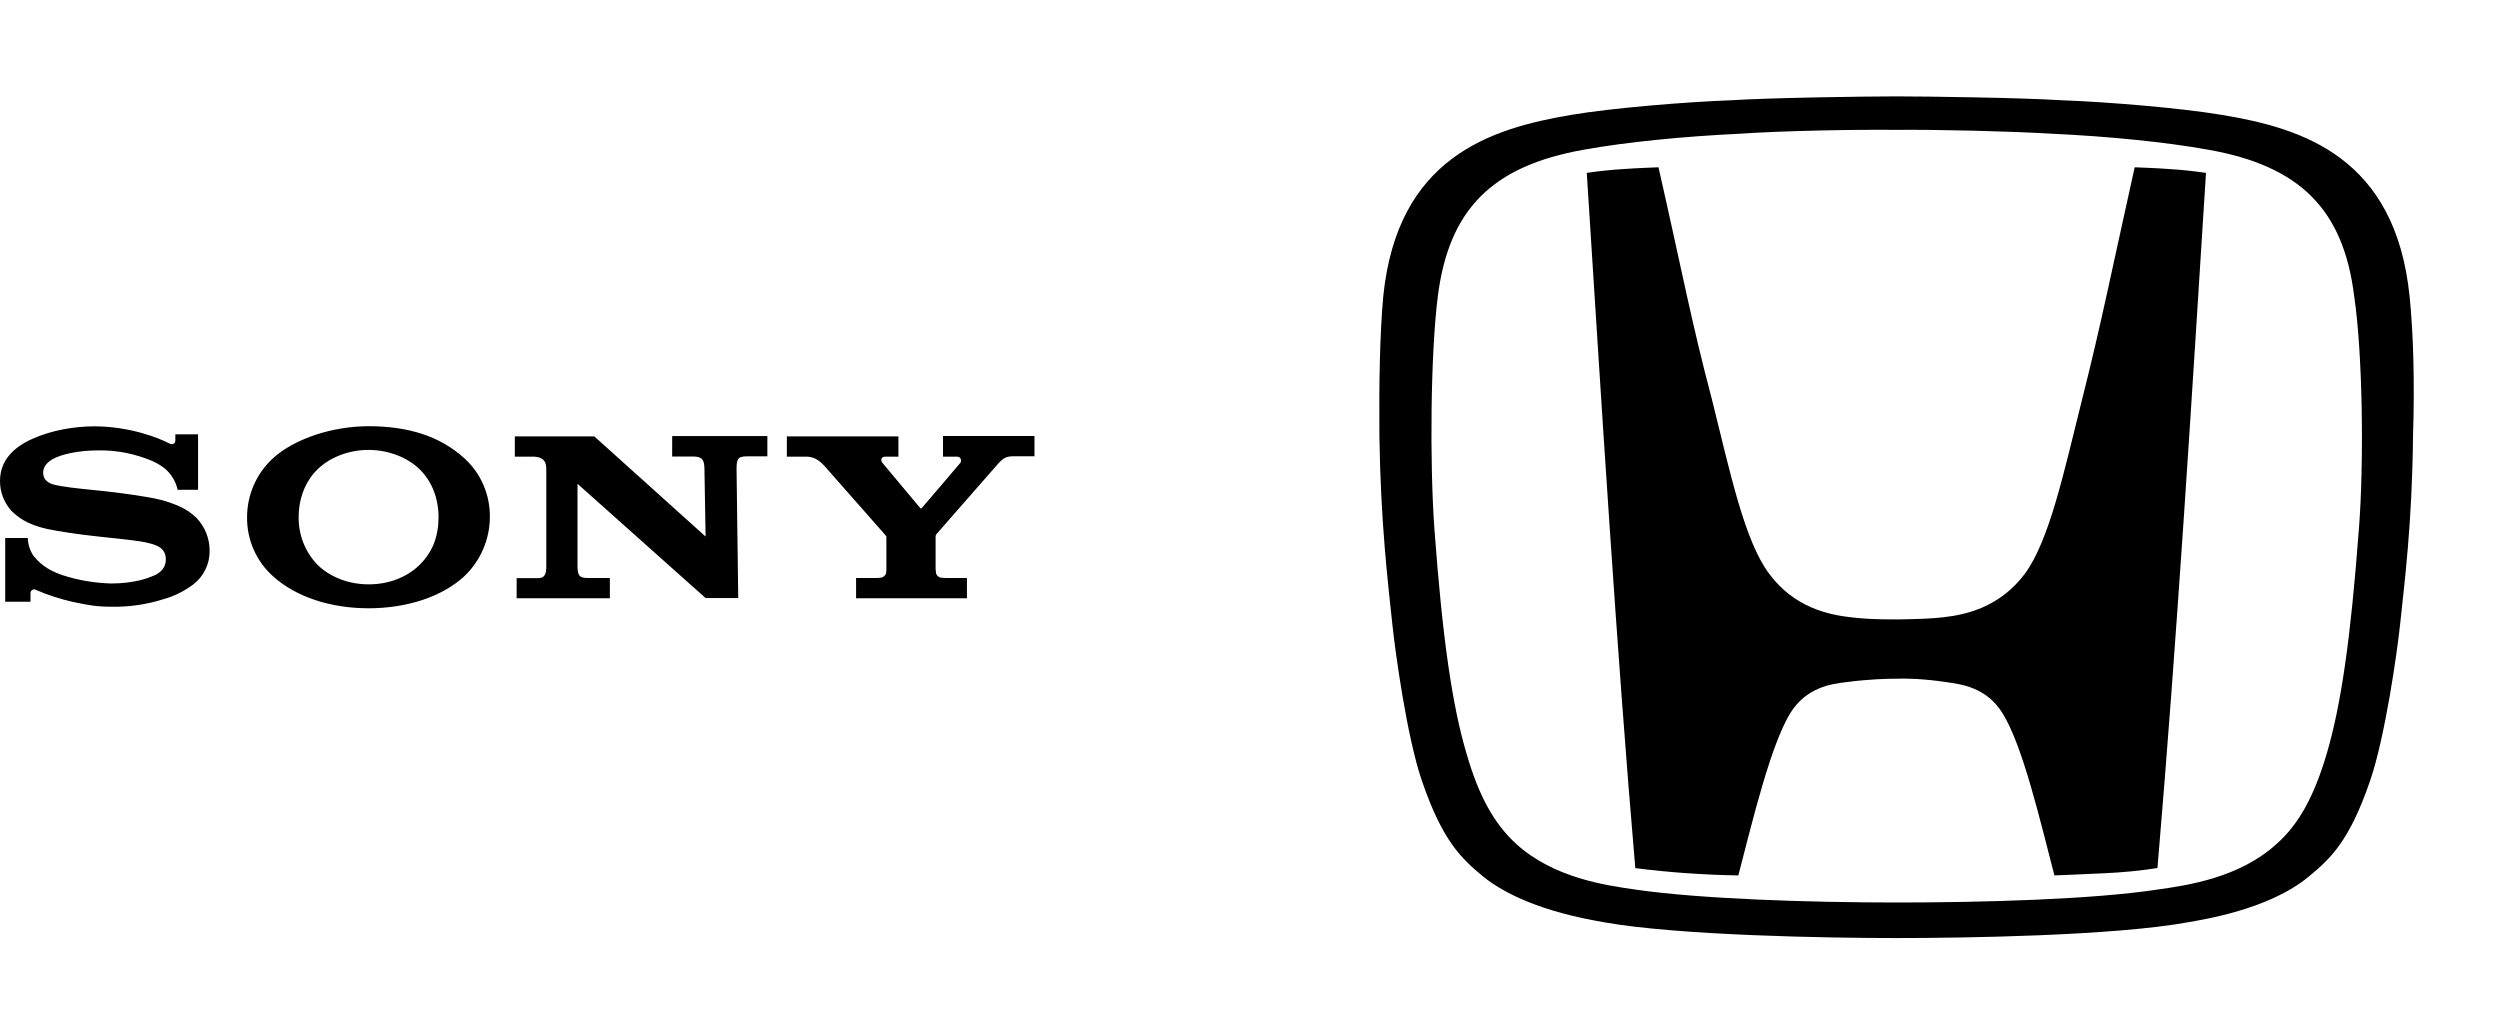
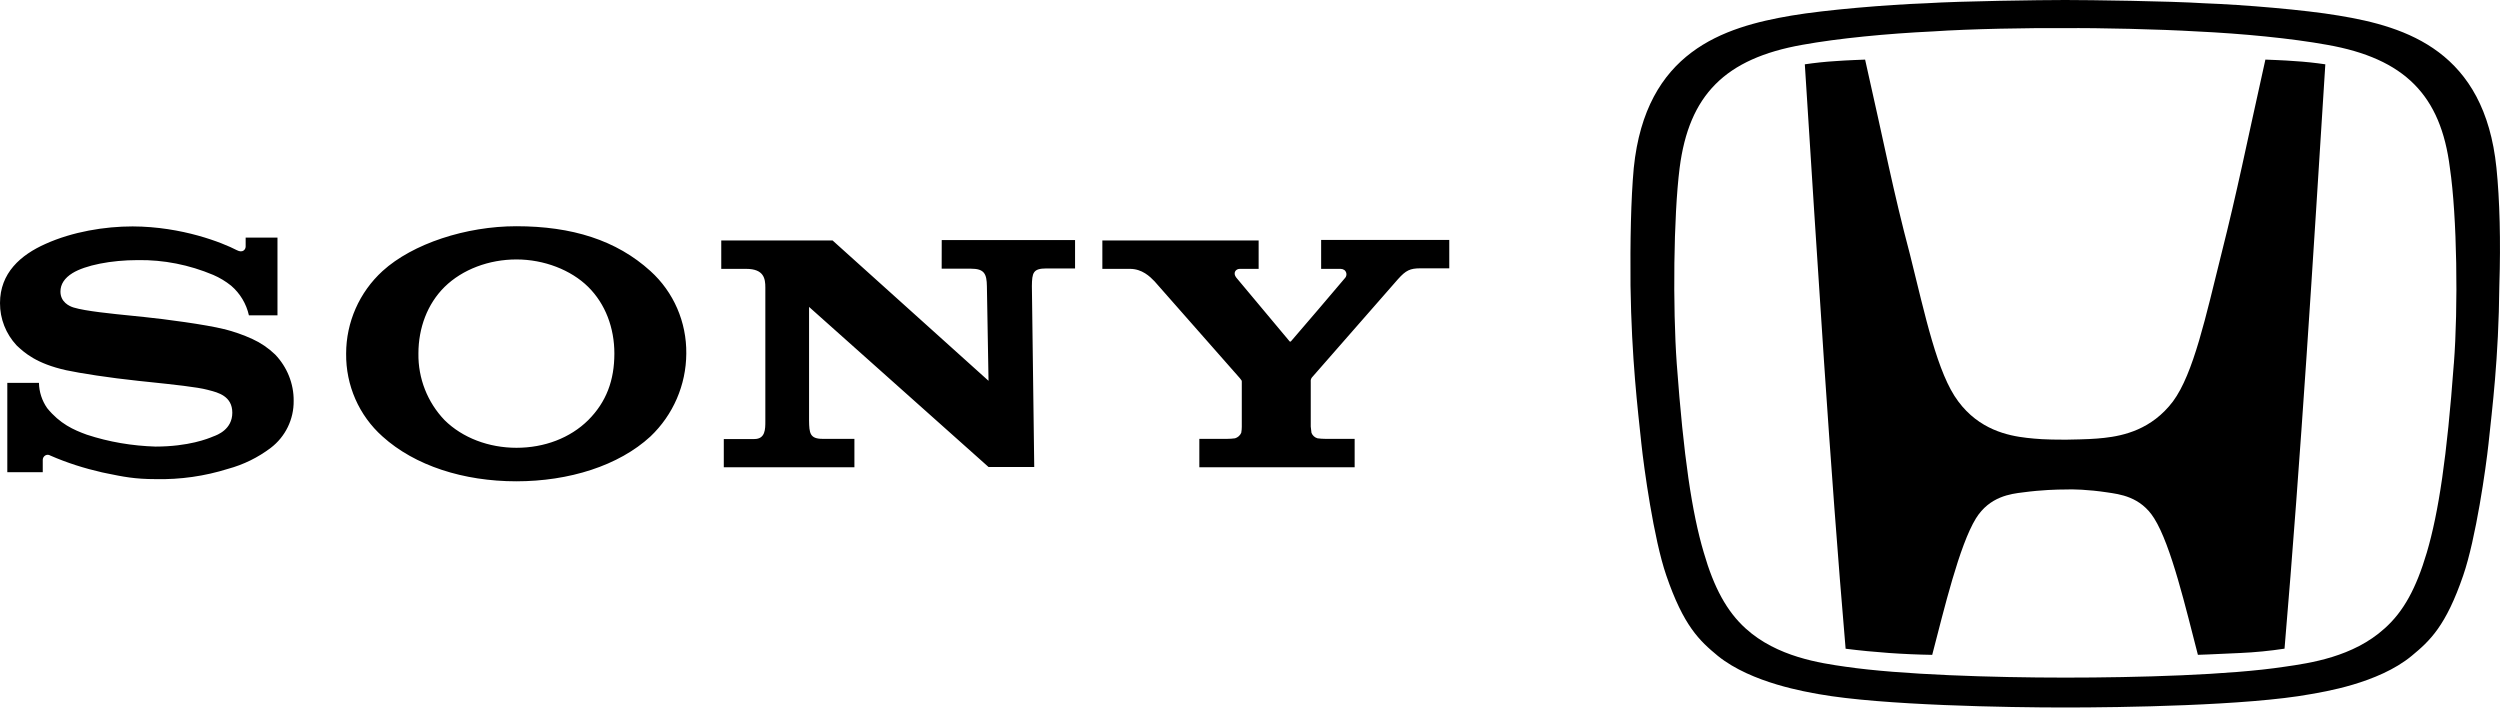
- <svg xmlns="http://www.w3.org/2000/svg" viewBox="0 0 58 24" aria-hidden="true" role="img">
-   <svg x="0" y="0" width="24" height="24" viewBox="0 0 24 24">
+ <svg xmlns="http://www.w3.org/2000/svg" viewBox="0 2.236 69 19.528" aria-hidden="true" role="img">
+   <svg x="0" y="8.48" width="40" height="7.04" viewBox="0 9.888 24 4.224">
    <path d="M8.55 9.888c.921 0 1.657.23 2.221.742.385.348.6.845.594 1.367a1.908 1.908 0 0 1-.594 1.373c-.527.485-1.348.742-2.221.742-.873 0-1.679-.258-2.215-.742-.391-.348-.609-.848-.603-1.373 0-.518.218-1.015.603-1.367.5-.455 1.385-.742 2.215-.742zm.003 3.669c.461 0 .888-.161 1.188-.458.3-.3.433-.66.433-1.103 0-.424-.148-.821-.433-1.103-.285-.282-.733-.455-1.188-.455s-.894.164-1.191.455c-.285.282-.433.679-.433 1.103-.006.409.148.806.433 1.103.297.294.733.458 1.191.458zm-4.842-1.966c.161.042.315.094.467.164a1.352 1.352 0 0 1 .379.258c.197.206.309.482.306.766a.964.964 0 0 1-.379.779 2.066 2.066 0 0 1-.709.348 3.723 3.723 0 0 1-1.194.17c-.352 0-.547-.041-.814-.096l-.077-.016c-.294-.067-.582-.158-.858-.279a.07.07 0 0 0-.042-.012c-.045 0-.082.039-.082.085v.203H.121v-1.479h.524a.756.756 0 0 0 .136.418c.212.261.439.361.657.44.367.121.751.185 1.136.197.553 0 .876-.134.946-.163l.009-.004.006-.002c.062-.023.312-.114.312-.392 0-.274-.234-.334-.387-.373l-.022-.006c-.171-.046-.562-.087-.99-.132l-.153-.016c-.485-.051-.97-.127-1.197-.176-.498-.11-.694-.292-.816-.405l-.008-.008A1.019 1.019 0 0 1 0 11.161c0-.497.339-.797.757-.982.445-.2.976-.288 1.439-.288.821.003 1.488.27 1.727.394.097.051.145-.012.145-.061v-.148h.527v1.288h-.473a.906.906 0 0 0-.294-.491 1.289 1.289 0 0 0-.297-.179c-.397-.167-.821-.252-1.251-.245-.442 0-.867.085-1.079.215-.133.082-.2.185-.2.306 0 .173.145.242.218.264.197.06.633.103.972.137.074.007.143.014.204.021.327.033 1.012.124 1.315.2zm18.167-.997v-.479H24v.47h-.476c-.173 0-.242.033-.373.179l-1.427 1.63a.098.098 0 0 0-.018.07v.742a1.106 1.106 0 0 0 .012.103.15.15 0 0 0 .1.091.937.937 0 0 0 .13.009h.485v.47h-2.572v-.47h.461a.934.934 0 0 0 .13-.009.163.163 0 0 0 .103-.091.563.563 0 0 0 .009-.1v-.742c0-.024 0-.024-.033-.064a606.759 606.759 0 0 0-1.412-1.603c-.076-.079-.206-.206-.406-.206h-.458v-.47h2.588v.47h-.312c-.07 0-.118.07-.058.145 0 0 .87 1.039.879 1.051.009.012.015.012.027.003.012-.009.894-1.045.9-1.054a.091.091 0 0 0-.018-.127.11.11 0 0 0-.061-.018zm-6.284-.003h.485c.221 0 .261.085.264.291l.027 1.566-2.582-2.324H11.944v.47h.412c.297 0 .318.164.318.309v2.214c0.0.129.001.295-.182.295h-.506v.467h2.163v-.47h-.527c-.212 0-.221-.097-.224-.303v-1.882l2.972 2.651h.757l-.039-2.997c.003-.218.018-.291.242-.291h.473v-.47H15.595Z" />
  </svg>
-   <svg x="32" y="0" width="24" height="24" viewBox="0 0 24 24">
+   <svg x="45" y="0" width="24" height="24" viewBox="0 0 24 24">
    <path d="M23.902 6.87c-.33-3.218-2.47-3.895-4.354-4.204-.946-.16-2.63-.3-3.716-.34-.946-.06-3.168-.09-3.835-.09-.657 0-2.89.03-3.835.09-1.076.04-2.77.18-3.716.34C2.563 2.985.42 3.66.092 6.87c-.08.877-.1 2.023-.09 3.248.03 2.031.2 3.406.3 4.363.07.657.338 2.62.687 3.636.478 1.395.916 1.803 1.424 2.222.937.757 2.471.996 2.79 1.056 1.733.31 5.24.368 6.784.368 1.544 0 5.05-.05 6.784-.368.329-.06 1.863-.29 2.79-1.056.508-.419.946-.827 1.424-2.222.35-1.016.628-2.979.698-3.636.1-.957.279-2.332.299-4.363.04-1.225.01-2.371-.08-3.248m-1.176 5.4c-.19 2.57-.418 4.104-.747 5.22-.29.976-.637 1.623-1.165 2.092-.867.787-2.063.956-2.76 1.056-1.514.23-4.055.3-6.057.3-2.002 0-4.543-.08-6.057-.3-.697-.1-1.893-.269-2.76-1.056-.518-.469-.876-1.126-1.155-2.093-.329-1.105-.558-2.65-.747-5.22-.11-1.543-.09-4.054.08-5.4.258-2.011 1.255-3.018 3.387-3.396.996-.18 2.34-.31 3.606-.37 1.016-.07 2.7-.1 3.636-.09.936-.01 2.62.03 3.636.09 1.275.06 2.61.19 3.606.37 2.142.378 3.139 1.395 3.388 3.397.199 1.345.229 3.856.11 5.4m-5.202-8.39c-.548 2.462-.767 3.588-1.216 5.37-.428 1.715-.767 3.298-1.335 4.065-.587.777-1.365.947-1.893 1.006-.279.03-.478.04-1.066.05-.596 0-.796-.02-1.075-.05-.528-.06-1.315-.229-1.892-1.006-.578-.767-.907-2.35-1.335-4.064-.47-1.773-.678-2.91-1.236-5.37 0 0-.548.02-.797.04-.329.02-.588.05-.867.09.343 5.372.692 11.079 1.126 16.13a21.983 21.983 0 002.39.169c.33-1.266.748-3.02 1.207-3.767.378-.608.966-.677 1.295-.717.518-.07.956-.08 1.165-.08.2-.01.637 0 1.165.08.33.05.917.11 1.295.717.47.747.877 2.5 1.206 3.766 0 0 .358-.01 1.165-.05.41-.018.82-.058 1.226-.12.458-5.39.785-10.728 1.126-16.128-.28-.04-.538-.07-.867-.09-.23-.02-.787-.04-.787-.04z" />
  </svg>
</svg>
